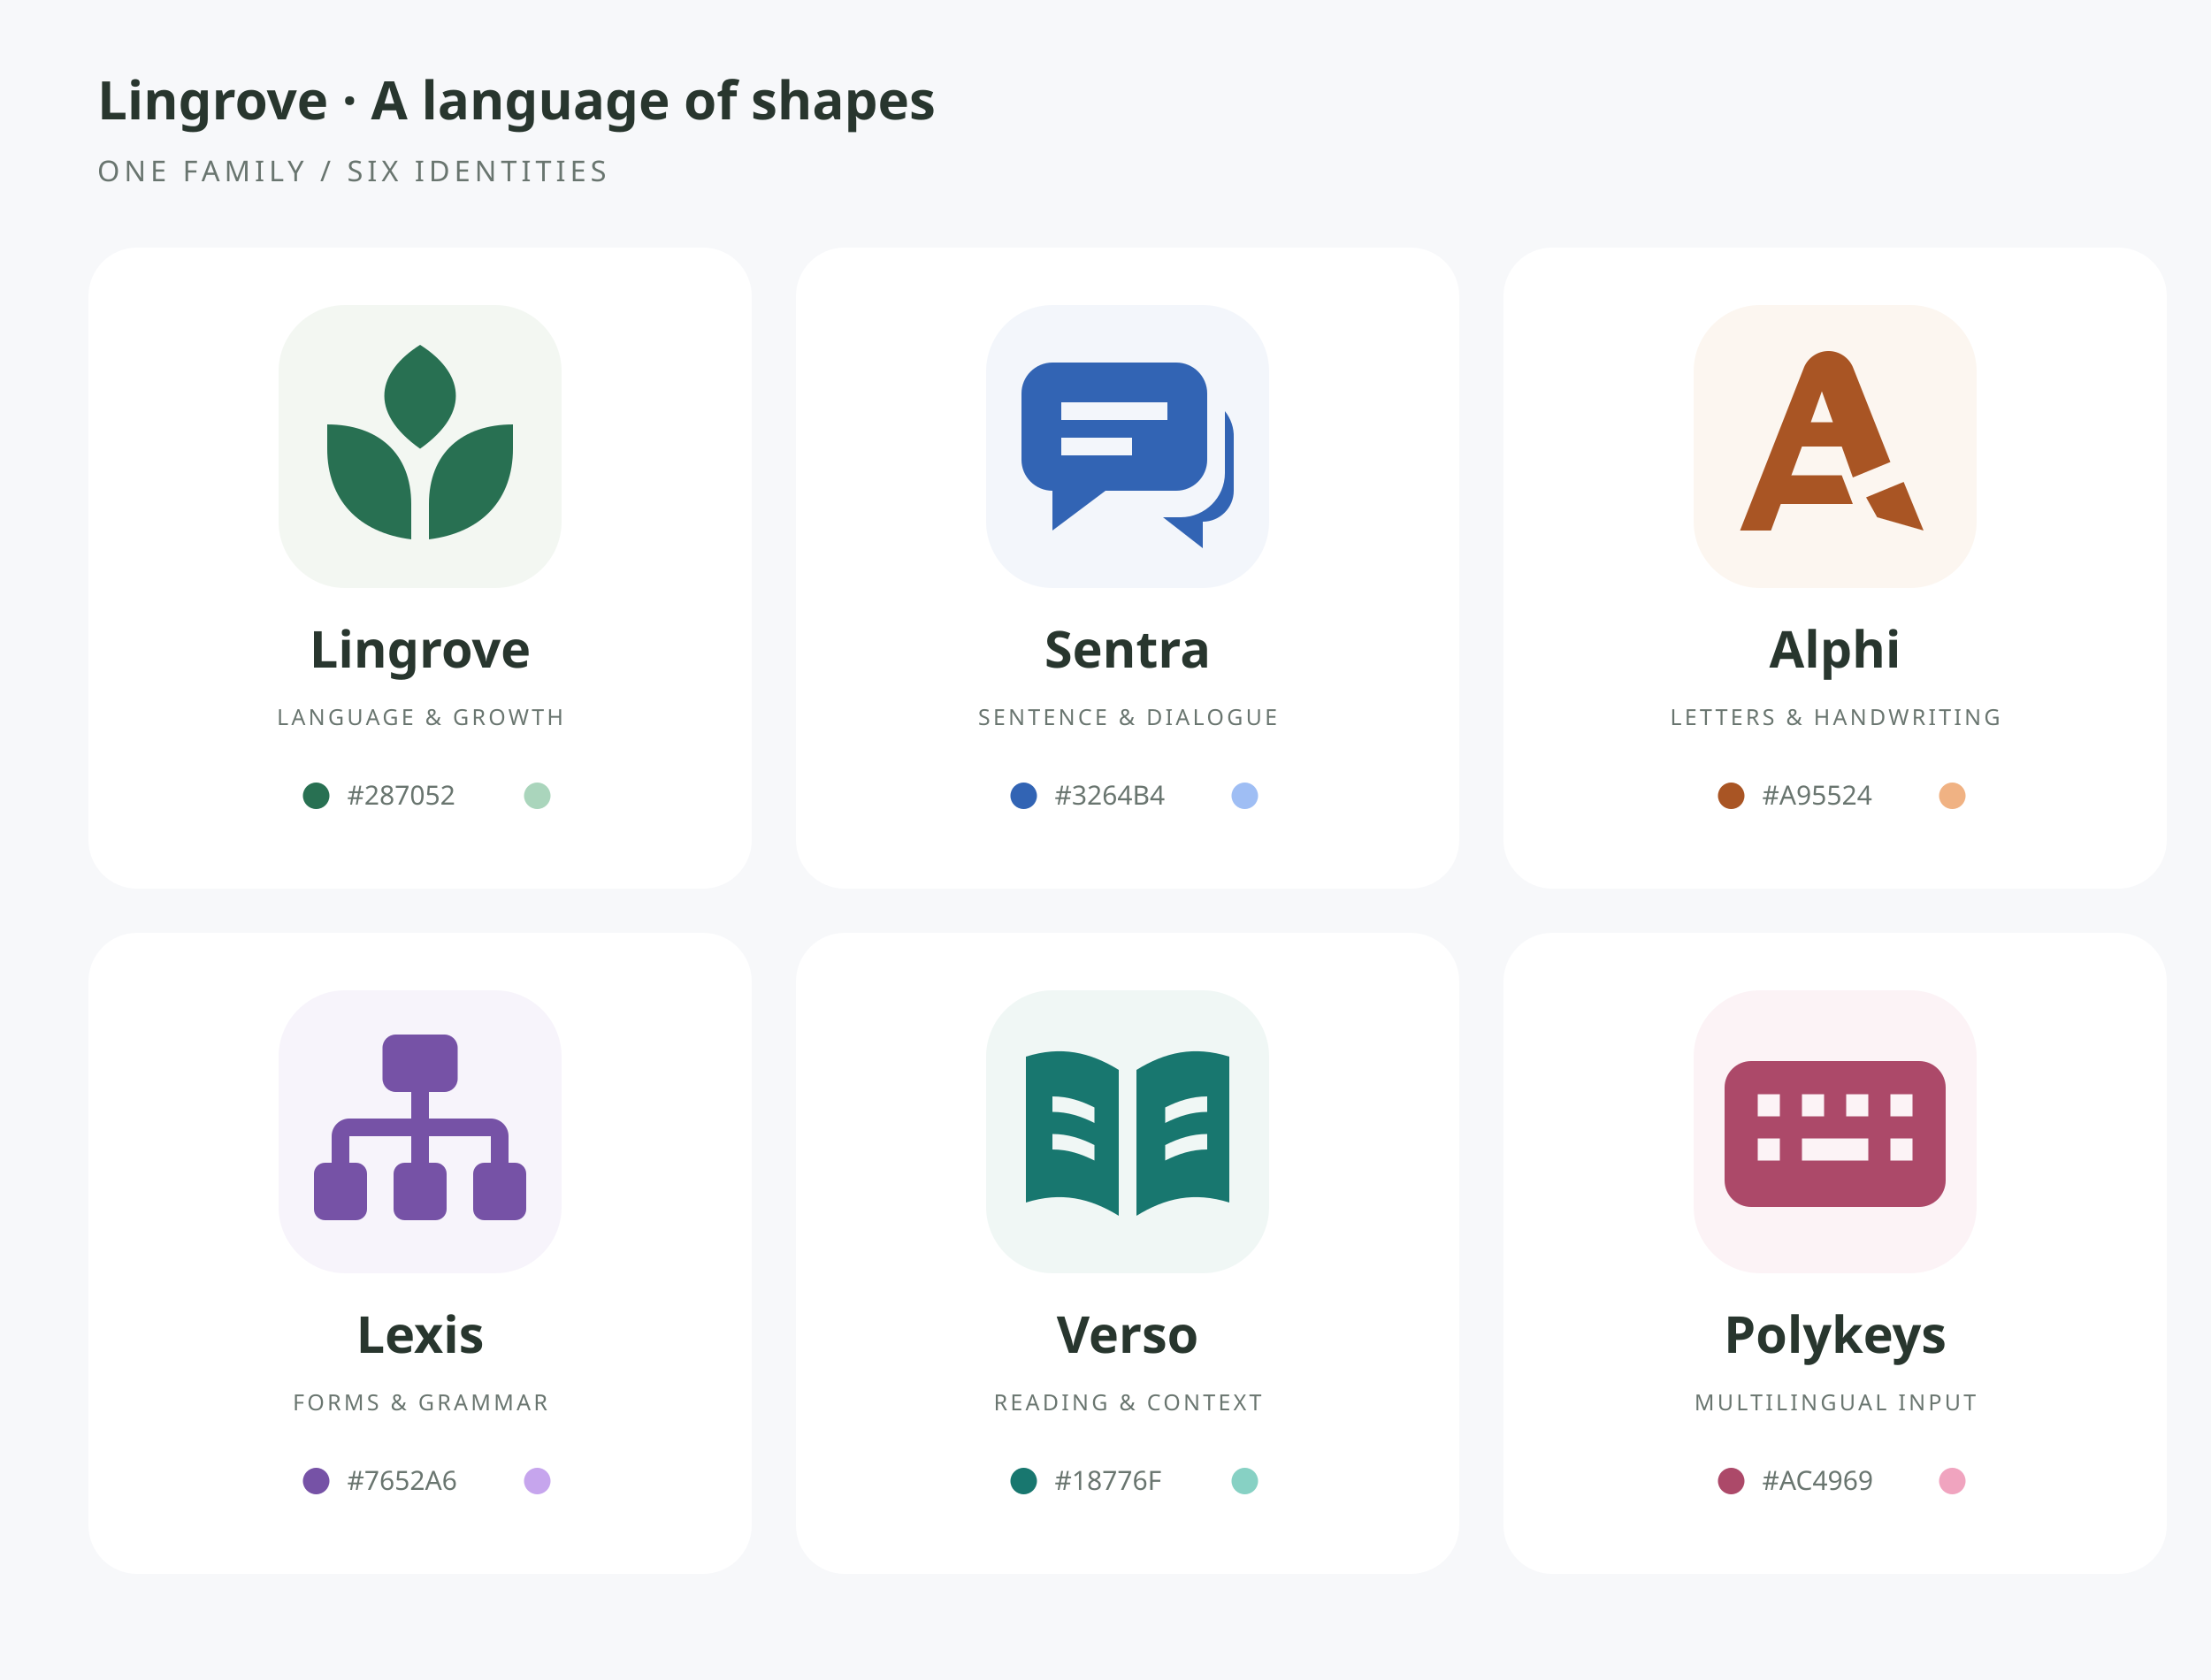
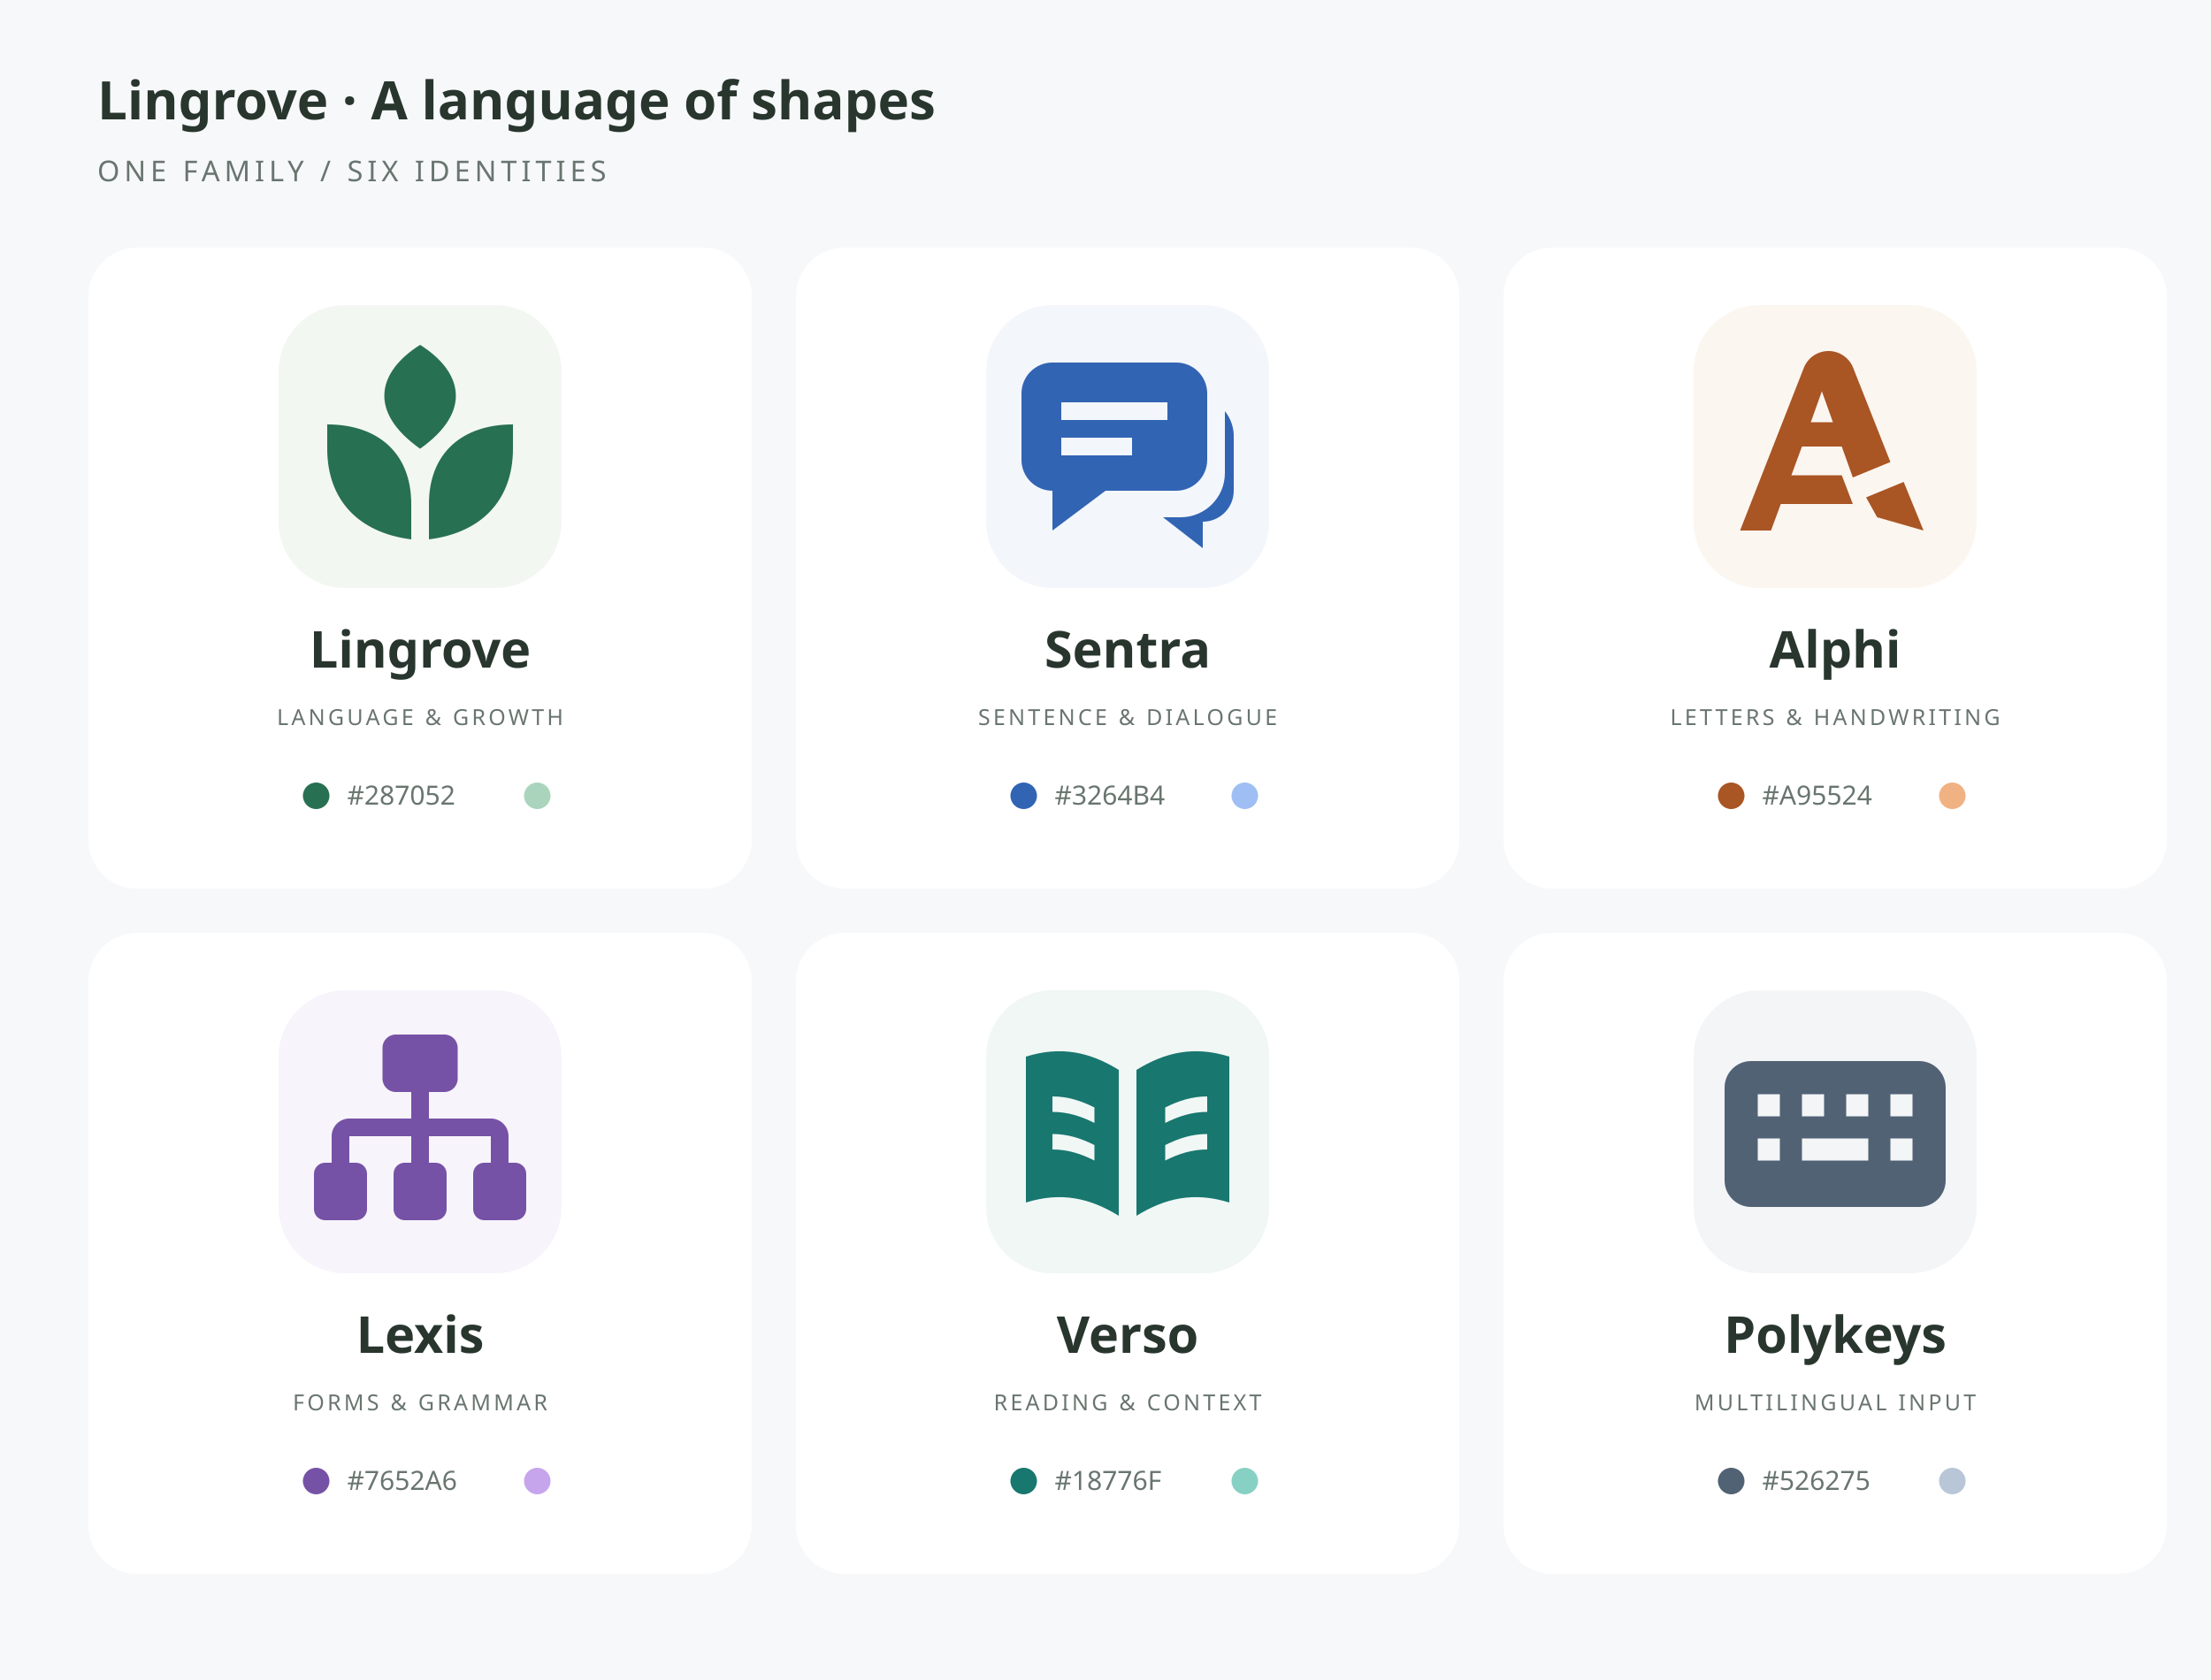
<svg xmlns="http://www.w3.org/2000/svg" viewBox="0 0 1000 760">
  <rect width="1000" height="760" fill="#F7F8FA" />
  <g font-family="Segoe UI, sans-serif">
    <text x="44" y="54" font-size="24" fill="#28362E" font-weight="600">Lingrove · A language of shapes</text>
    <text x="44" y="82" font-size="13" fill="#69756F" letter-spacing="2">ONE FAMILY / SIX IDENTITIES</text>
    <g transform="translate(40 112)">
      <rect width="300" height="290" rx="22" fill="white" />
      <rect x="86" y="26" width="128" height="128" rx="30" fill="#F3F7F2" />
      <g transform="translate(86 26)" fill="#287052">
        <path d="M64 18c-19 12-24 30 0 47 24-17 19-35 0-47ZM22 54c23 0 38 13 38 36v16C36 103 22 88 22 65V54ZM106 54c-23 0-38 13-38 36v16c24-3 38-18 38-41V54Z" />
      </g>
      <text x="150" y="190" text-anchor="middle" font-size="23" font-weight="600" fill="#28362E">Lingrove</text>
      <text x="150" y="216" text-anchor="middle" font-size="10" letter-spacing="1.3" fill="#69756F">LANGUAGE &amp; GROWTH</text>
      <circle cx="103" cy="248" r="6" fill="#287052" />
      <text x="117" y="252" font-size="12" fill="#69756F">#287052</text>
      <circle cx="203" cy="248" r="6" fill="#AAD5BC" />
    </g>
    <g transform="translate(360 112)">
      <rect width="300" height="290" rx="22" fill="white" />
      <rect x="86" y="26" width="128" height="128" rx="30" fill="#F3F6FB" />
      <g transform="translate(86 26)" fill="#3264B4">
        <path fill-rule="evenodd" d="M30 26h56a14 14 0 0 1 14 14v30a14 14 0 0 1-14 14H54L30 102V84a14 14 0 0 1-14-14V40a14 14 0 0 1 14-14Zm4 18v8h48v-8H34Zm0 16v8h32v-8H34Z" />
        <path d="M108 48a18 18 0 0 1 4 12v24a14 14 0 0 1-14 14v12L80 96h8a20 20 0 0 0 20-20V48Z" />
      </g>
      <text x="150" y="190" text-anchor="middle" font-size="23" font-weight="600" fill="#28362E">Sentra</text>
      <text x="150" y="216" text-anchor="middle" font-size="10" letter-spacing="1.3" fill="#69756F">SENTENCE &amp; DIALOGUE</text>
      <circle cx="103" cy="248" r="6" fill="#3264B4" />
      <text x="117" y="252" font-size="12" fill="#69756F">#3264B4</text>
      <circle cx="203" cy="248" r="6" fill="#9FBEF4" />
    </g>
    <g transform="translate(680 112)">
      <rect width="300" height="290" rx="22" fill="white" />
      <rect x="86" y="26" width="128" height="128" rx="30" fill="#FCF6F0" />
      <g transform="translate(86 26)" fill="#A95524">
        <path fill-rule="evenodd" d="m21 102 29-74a12 12 0 0 1 22 0l17 43-17 7-5-14H49l-14 38H21Zm32-49h10l-5-14-5 14Z" />
        <path d="m78 87 17-7 9 22-21-6-5-9ZM40 77h27l5 13H35l5-13Z" />
      </g>
      <text x="150" y="190" text-anchor="middle" font-size="23" font-weight="600" fill="#28362E">Alphi</text>
      <text x="150" y="216" text-anchor="middle" font-size="10" letter-spacing="1.3" fill="#69756F">LETTERS &amp; HANDWRITING</text>
      <circle cx="103" cy="248" r="6" fill="#A95524" />
      <text x="117" y="252" font-size="12" fill="#69756F">#A95524</text>
      <circle cx="203" cy="248" r="6" fill="#F0B283" />
    </g>
    <g transform="translate(40 422)">
      <rect width="300" height="290" rx="22" fill="white" />
      <rect x="86" y="26" width="128" height="128" rx="30" fill="#F7F4FB" />
      <g transform="translate(86 26)" fill="#7652A6">
        <rect x="47" y="20" width="34" height="26" rx="6" />
        <path d="M60 46h8v12h28a8 8 0 0 1 8 8v12h-8V66H68v12h-8V66H32v12h-8V66a8 8 0 0 1 8-8h28V46Z" />
        <rect x="16" y="78" width="24" height="26" rx="5" />
        <rect x="52" y="78" width="24" height="26" rx="5" />
        <rect x="88" y="78" width="24" height="26" rx="5" />
      </g>
      <text x="150" y="190" text-anchor="middle" font-size="23" font-weight="600" fill="#28362E">Lexis</text>
      <text x="150" y="216" text-anchor="middle" font-size="10" letter-spacing="1.3" fill="#69756F">FORMS &amp; GRAMMAR</text>
      <circle cx="103" cy="248" r="6" fill="#7652A6" />
      <text x="117" y="252" font-size="12" fill="#69756F">#7652A6</text>
      <circle cx="203" cy="248" r="6" fill="#C6A5ED" />
    </g>
    <g transform="translate(360 422)">
      <rect width="300" height="290" rx="22" fill="white" />
      <rect x="86" y="26" width="128" height="128" rx="30" fill="#F0F7F5" />
      <g transform="translate(86 26)" fill="#18776F">
        <path fill-rule="evenodd" d="M18 30c16-5 29-2 42 6v66c-13-8-26-11-42-6V30Zm12 18v7c7 0 13 2 19 5v-7c-6-3-12-5-19-5Zm0 17v7c7 0 13 2 19 5v-7c-6-3-12-5-19-5ZM68 36c13-8 26-11 42-6v66c-16-5-29-2-42 6V36Zm13 17v7c6-3 12-5 19-5v-7c-7 0-13 2-19 5Zm0 17v7c6-3 12-5 19-5v-7c-7 0-13 2-19 5Z" />
      </g>
      <text x="150" y="190" text-anchor="middle" font-size="23" font-weight="600" fill="#28362E">Verso</text>
      <text x="150" y="216" text-anchor="middle" font-size="10" letter-spacing="1.3" fill="#69756F">READING &amp; CONTEXT</text>
      <circle cx="103" cy="248" r="6" fill="#18776F" />
      <text x="117" y="252" font-size="12" fill="#69756F">#18776F</text>
      <circle cx="203" cy="248" r="6" fill="#87D1C4" />
    </g>
    <g transform="translate(680 422)">
      <rect width="300" height="290" rx="22" fill="white" />
-       <rect x="86" y="26" width="128" height="128" rx="30" fill="#FCF3F6" />
-       <g transform="translate(86 26)" fill="#AC4969">
+       <rect x="86" y="26" width="128" height="128" rx="30" fill="#F3F5F7" />
+       <g transform="translate(86 26)" fill="#526275">
        <path fill-rule="evenodd" d="M26 32h76a12 12 0 0 1 12 12v42a12 12 0 0 1-12 12H26a12 12 0 0 1-12-12V44a12 12 0 0 1 12-12Zm3 15v10h10V47H29Zm20 0v10h10V47H49Zm20 0v10h10V47H69Zm20 0v10h10V47H89ZM29 67v10h10V67H29Zm20 0v10h30V67H49Zm40 0v10h10V67H89Z" />
      </g>
      <text x="150" y="190" text-anchor="middle" font-size="23" font-weight="600" fill="#28362E">Polykeys</text>
      <text x="150" y="216" text-anchor="middle" font-size="10" letter-spacing="1.3" fill="#69756F">MULTILINGUAL INPUT</text>
-       <circle cx="103" cy="248" r="6" fill="#AC4969" />
-       <text x="117" y="252" font-size="12" fill="#69756F">#AC4969</text>
-       <circle cx="203" cy="248" r="6" fill="#F0A4BF" />
+       <circle cx="103" cy="248" r="6" fill="#526275" />
+       <text x="117" y="252" font-size="12" fill="#69756F">#526275</text>
+       <circle cx="203" cy="248" r="6" fill="#B8C6D7" />
    </g>
  </g>
</svg>
